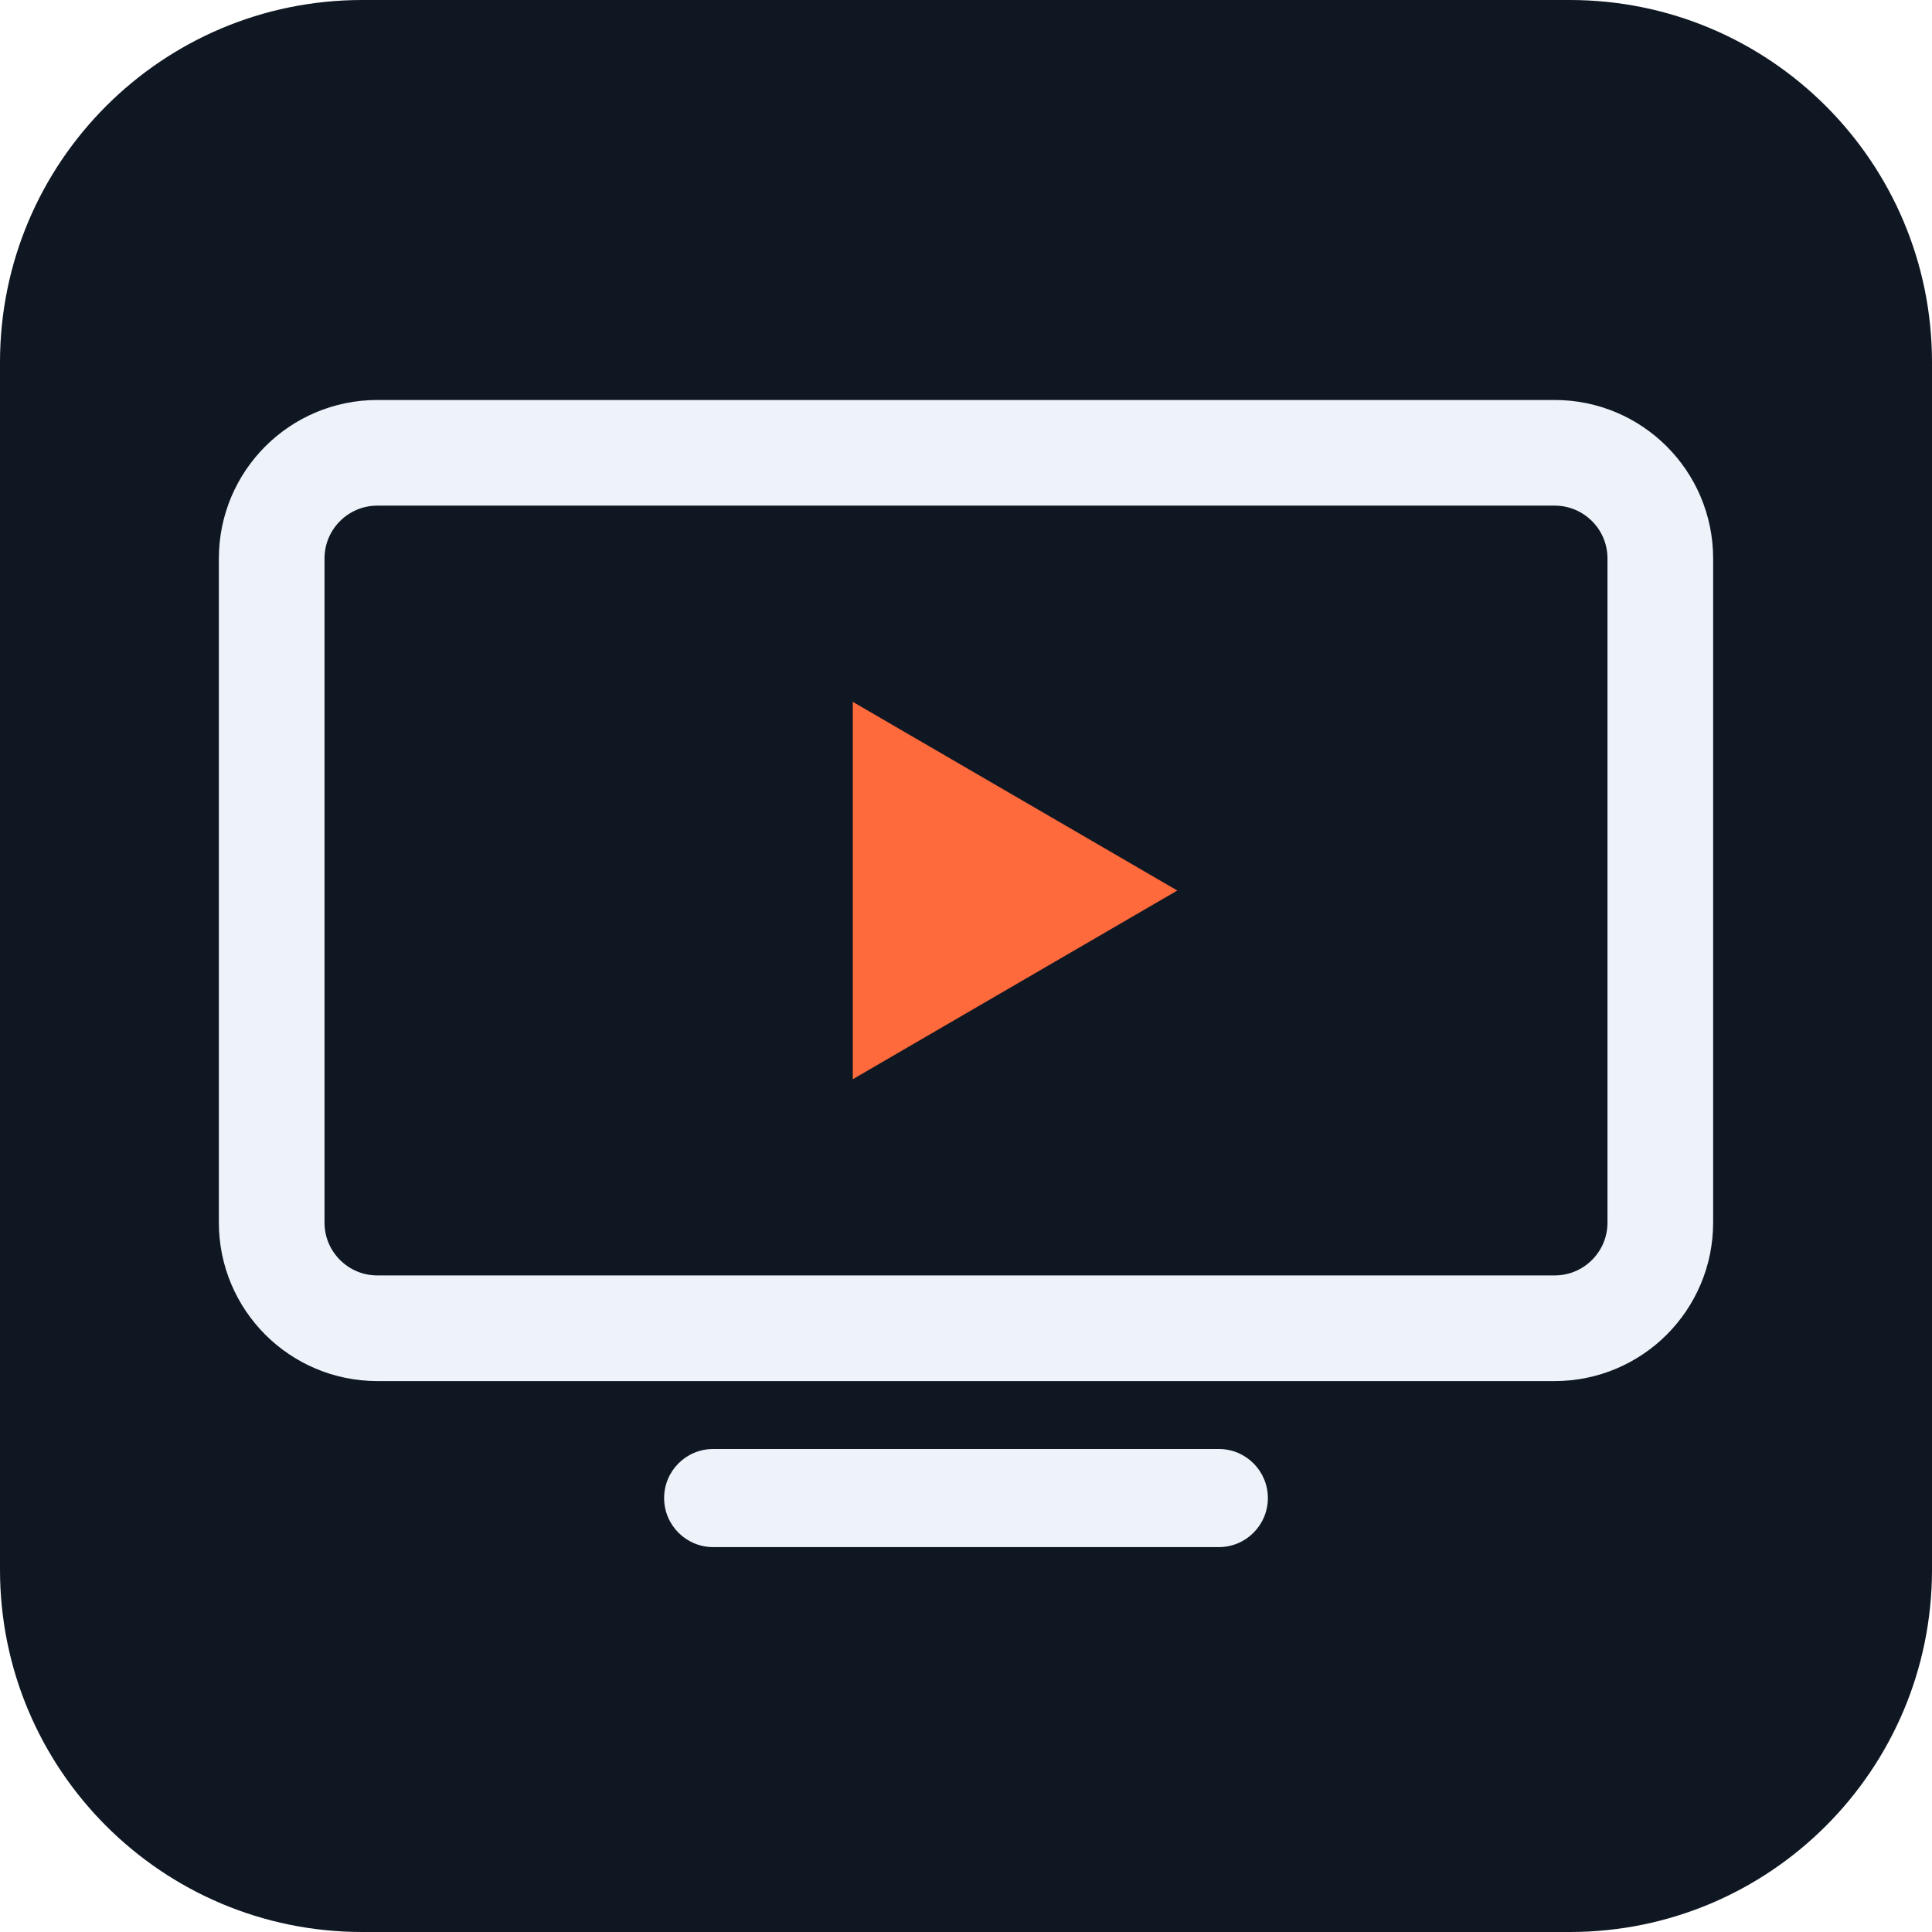
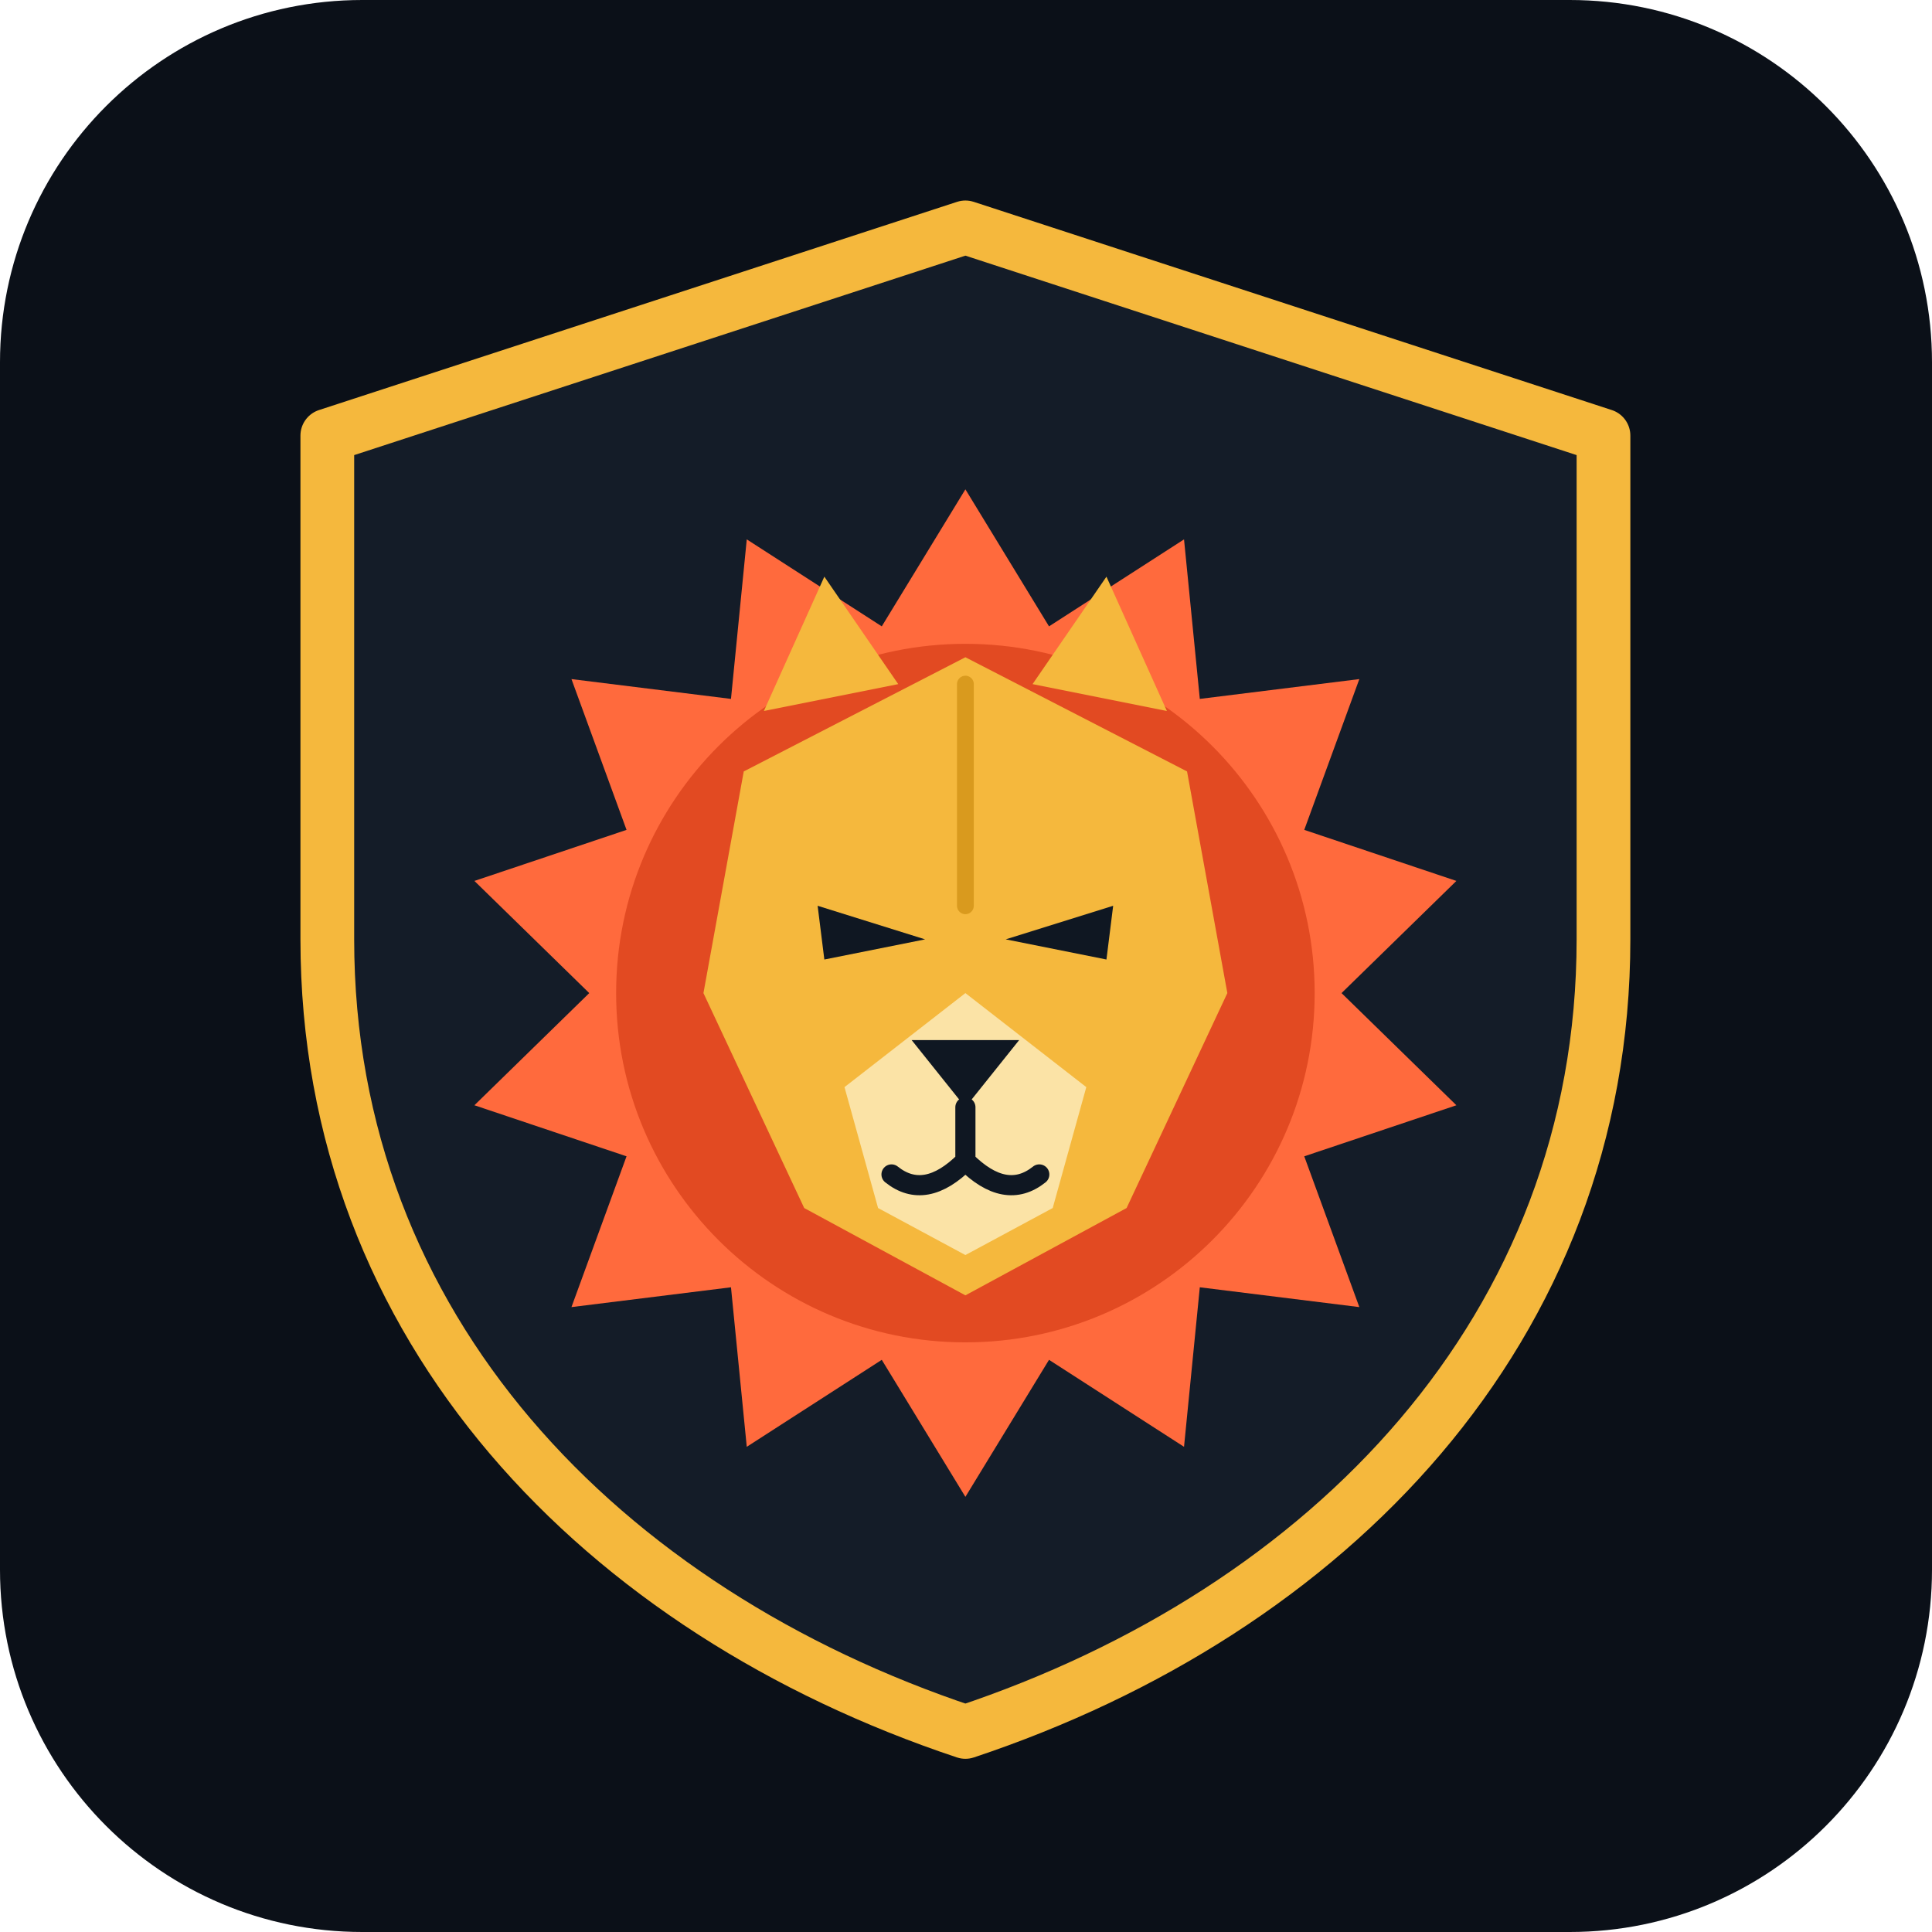
<svg xmlns="http://www.w3.org/2000/svg" viewBox="0 0 512 512">
-   <rect width="512" height="512" rx="96" fill="#0f1722" />
-   <rect x="72" y="120" width="368" height="232" rx="28" fill="none" stroke="#eef3fa" stroke-width="28" />
-   <path d="M226 186v100l86-50z" fill="#ff6a3d" />
-   <rect x="176" y="384" width="160" height="26" rx="13" fill="#eef3fa" />
+   <rect width="512" height="512" rx="96" fill="#0b1018" />
+   <g transform="translate(28 30) scale(.89)">
+     <path d="M256 34 L446 96 V246 C446 362 364 446 256 482 C148 446 66 362 66 246 V96 Z" fill="#141c28" stroke="#f5b83d" stroke-width="16" stroke-linejoin="round" />
+     <polygon points="256.0,112.0 280.9,152.8 321.1,126.9 325.8,174.4 373.3,168.5 356.9,213.4 402.2,228.6 368.0,262.0 402.2,295.4 356.9,310.6 373.3,355.5 325.8,349.6 321.1,397.1 280.9,371.2 256.0,412.0 231.1,371.2 190.9,397.1 186.2,349.6 138.7,355.5 155.1,310.6 109.8,295.4 144.0,262.0 109.8,228.6 155.1,213.4 138.7,168.5 186.2,174.4 190.9,126.9 231.1,152.8" fill="#ff6a3d" />
+     <circle cx="256" cy="262" r="104" fill="#e24a22" />
+     <polygon points="196,178 214,138 236,170" fill="#f5b83d" />
+     <polygon points="316,178 298,138 276,170" fill="#f5b83d" />
+     <path d="M256 162 L322 196 L334 262 L304 326 L256 352 L208 326 L178 262 L190 196 Z" fill="#f5b83d" />
+     <path d="M256 262 L292 290 L282 326 L256 340 L230 326 L220 290 Z" fill="#fbe3a6" />
+     <polygon points="212,236 244,246 214,252" fill="#0f1722" />
+     <polygon points="300,236 268,246 298,252" fill="#0f1722" />
+     <polygon points="240,276 272,276 256,296" fill="#0f1722" />
+     <path d="M256 296 L256 312 M256 312 Q244 324 234 316 M256 312 Q268 324 278 316" stroke="#0f1722" stroke-width="6" fill="none" stroke-linecap="round" />
+     <path d="M256 170 L256 236" stroke="#d99a1e" stroke-width="5" stroke-linecap="round" />
+   </g>
</svg>
